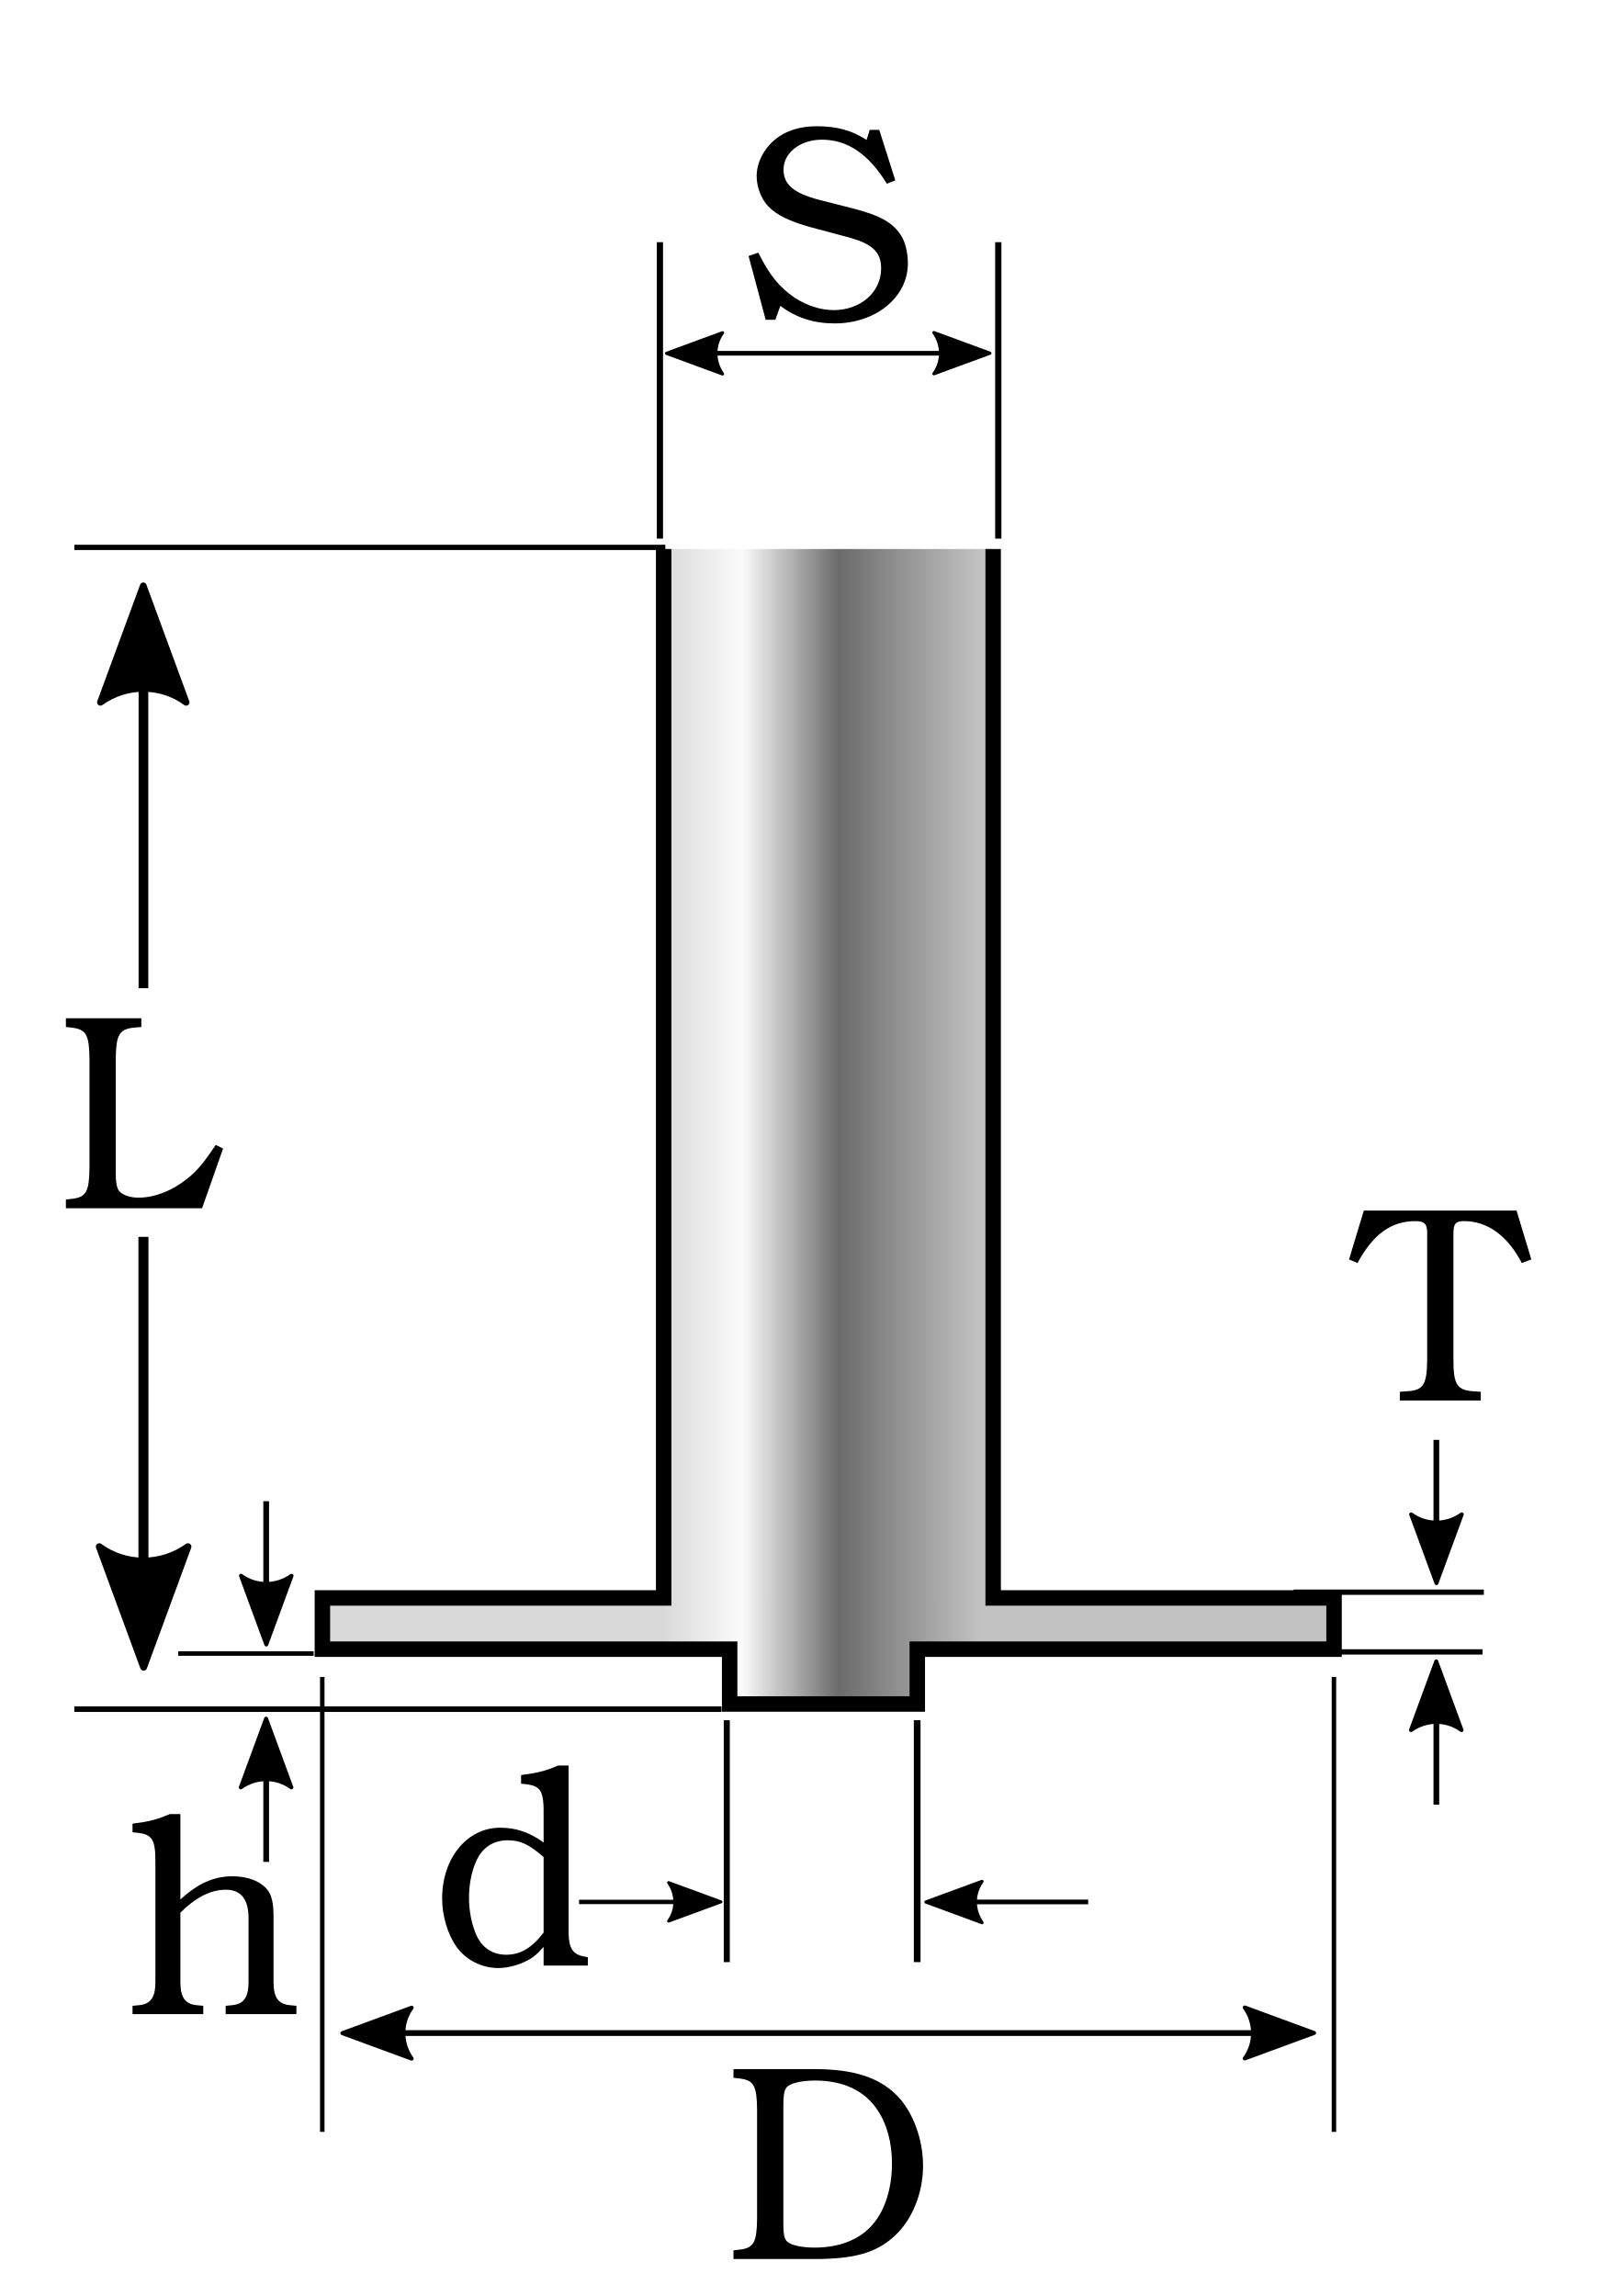
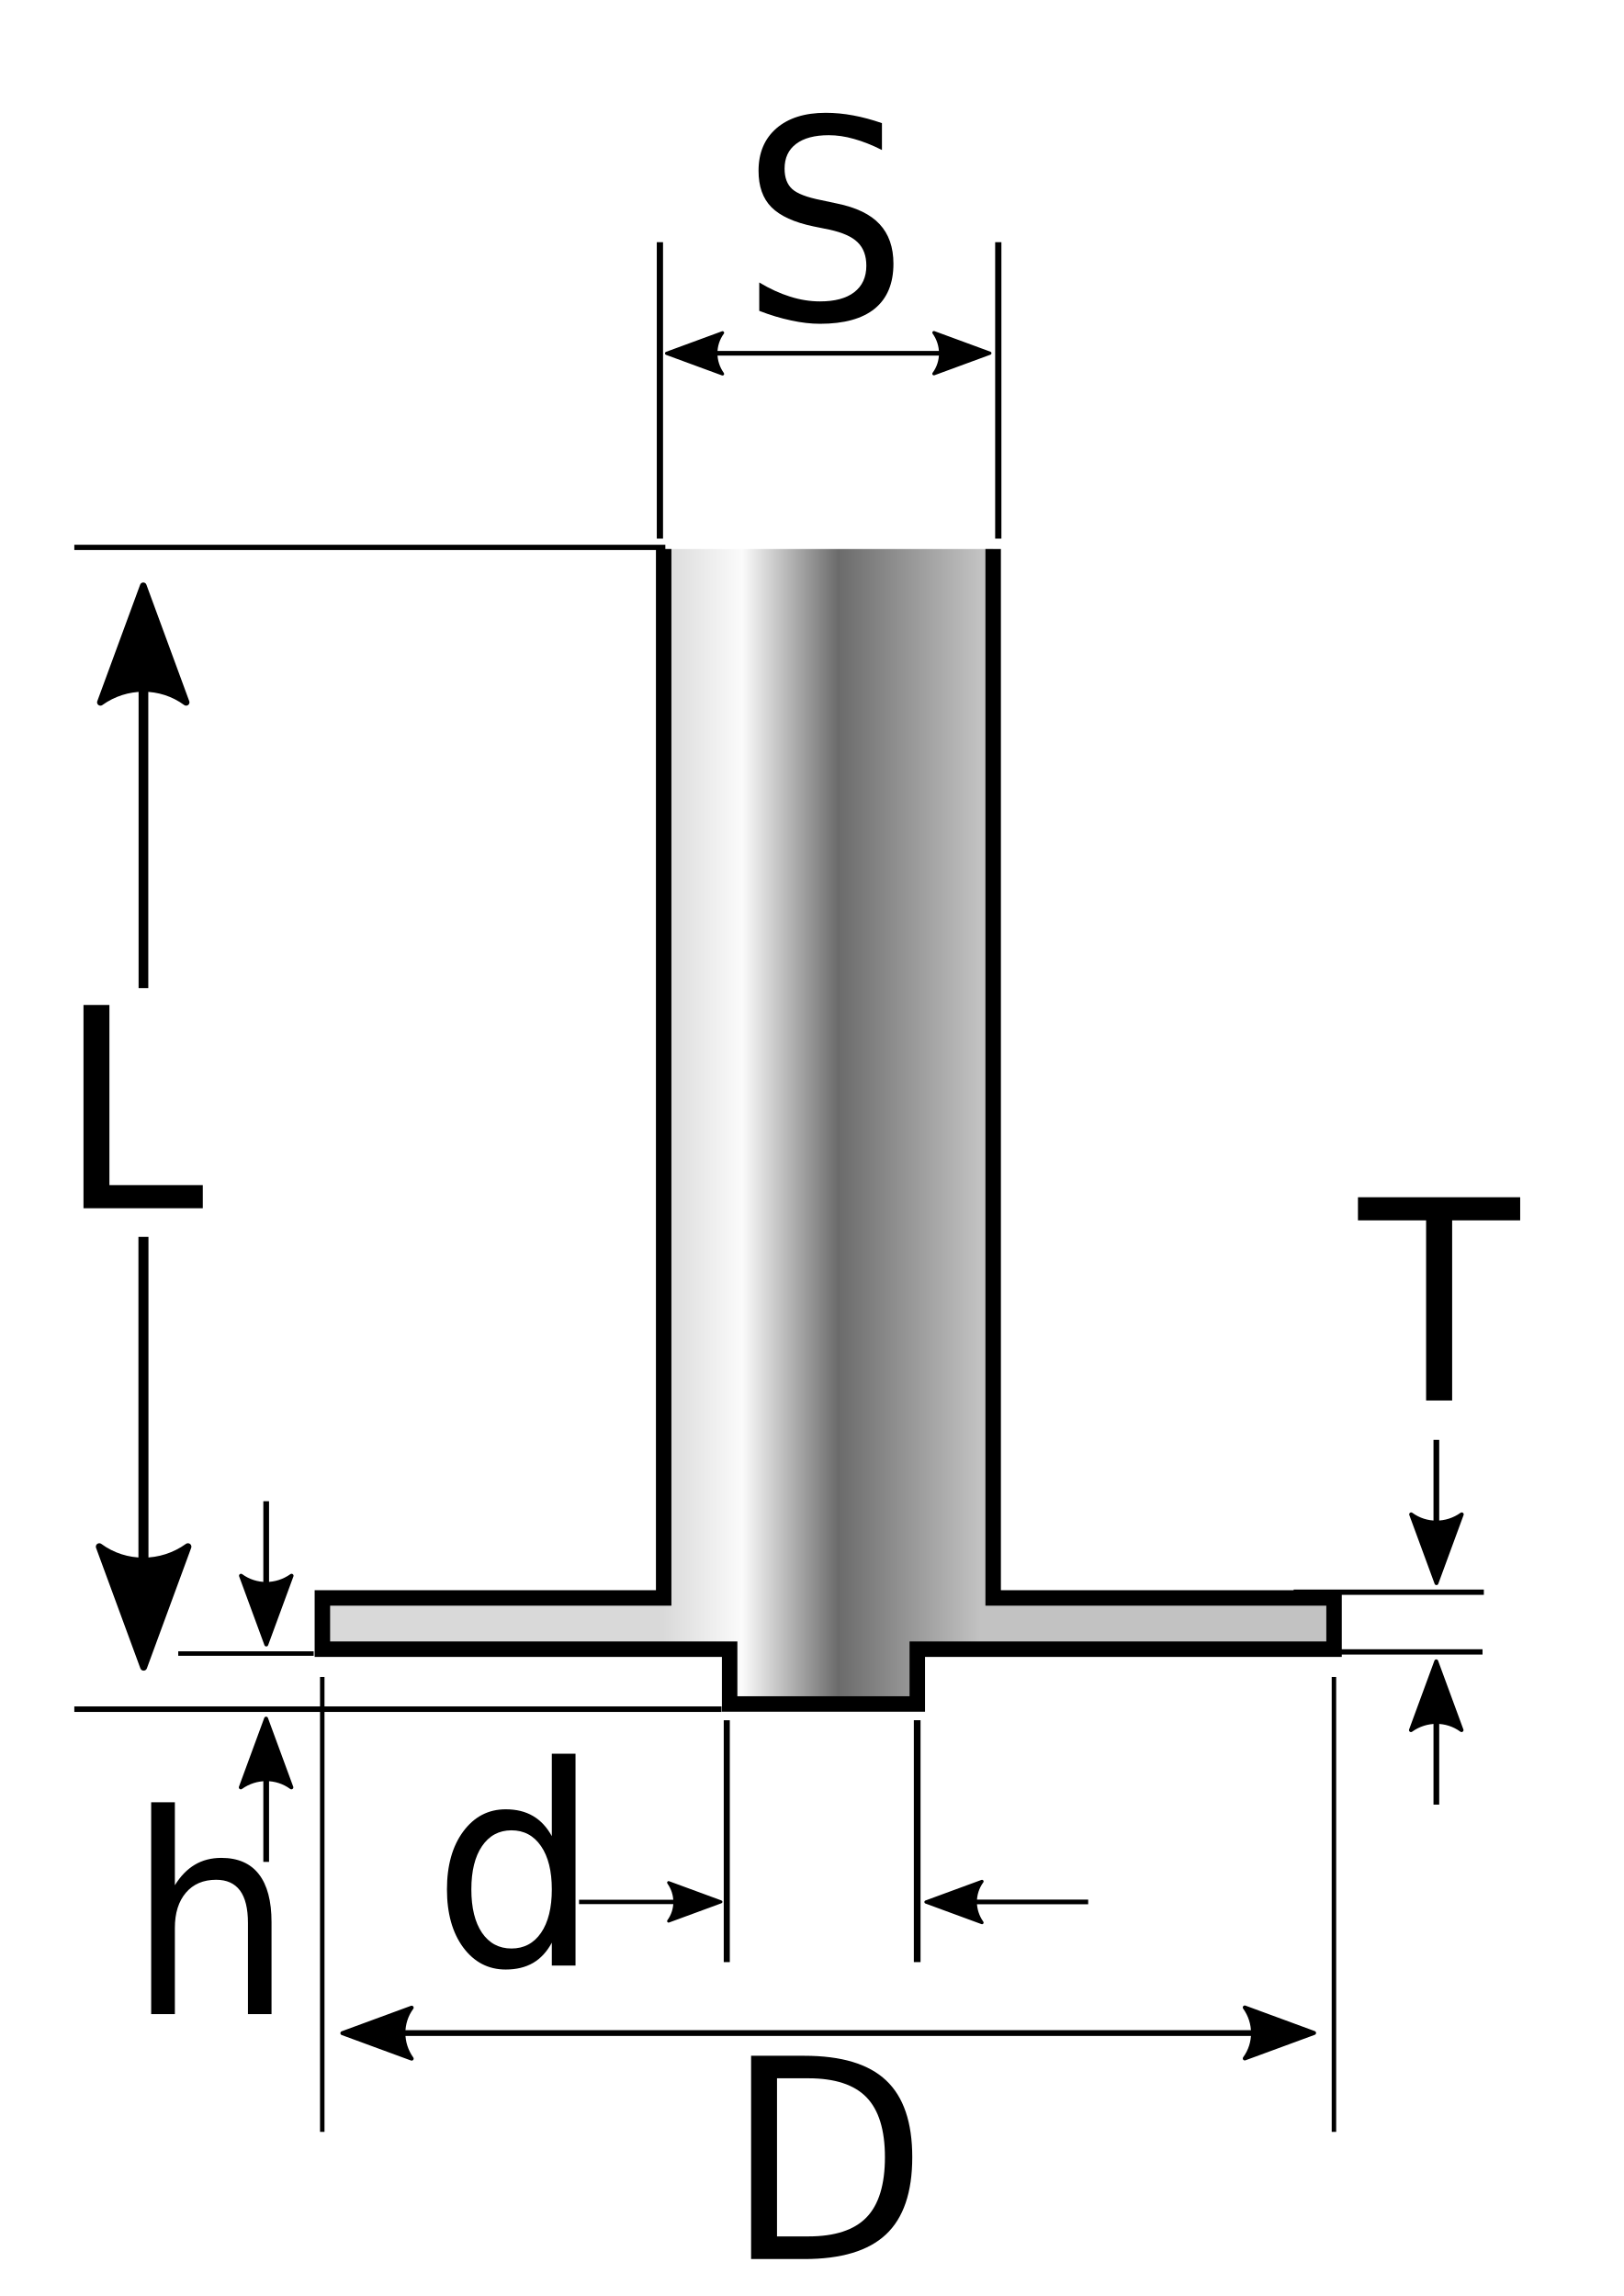
<svg xmlns="http://www.w3.org/2000/svg" xmlns:xlink="http://www.w3.org/1999/xlink" id="svg8" version="1.1" viewBox="0 0 210 297" height="297mm" width="210mm" xml:space="preserve">
  <defs id="defs2">
    <linearGradient id="linearGradient82685">
      <stop style="stop-color:#d9d9d9;stop-opacity:1;" offset="0" id="stop82681" />
      <stop style="stop-color:#fbfbfb;stop-opacity:1;" offset="0.25" id="stop87441" />
      <stop style="stop-color:#6b6b6b;stop-opacity:1;" offset="0.554" id="stop92591" />
      <stop style="stop-color:#c2c2c2;stop-opacity:1;" offset="1" id="stop82683" />
    </linearGradient>
    <marker orient="auto" refY="0" refX="0" id="marker7593" style="overflow:visible" viewBox="0 0 12.706 9.526" markerWidth="12.706" markerHeight="9.526" preserveAspectRatio="xMidYMid">
      <path id="path7591" style="fill:#000000;fill-opacity:1;fill-rule:evenodd;stroke:#000000;stroke-width:0.625;stroke-linejoin:round;stroke-opacity:1" d="M 8.719,4.034 -2.207,0.016 8.719,-4.002 c -1.745,2.372 -1.735,5.617 -6e-7,8.035 z" transform="matrix(1.1,0,0,1.1,1.1,0)" />
    </marker>
    <marker style="overflow:visible" id="marker4880" refX="0" refY="0" orient="auto" viewBox="0 0 12.706 9.526" markerWidth="12.706" markerHeight="9.526" preserveAspectRatio="xMidYMid">
      <path transform="matrix(-1.1,0,0,-1.1,-1.1,0)" d="M 8.719,4.034 -2.207,0.016 8.719,-4.002 c -1.745,2.372 -1.735,5.617 -6e-7,8.035 z" style="fill:#000000;fill-opacity:1;fill-rule:evenodd;stroke:#000000;stroke-width:0.625;stroke-linejoin:round;stroke-opacity:1" id="path4878" />
    </marker>
    <marker style="overflow:visible" id="marker4732" refX="0" refY="0" orient="auto">
      <path transform="matrix(1.1,0,0,1.1,1.1,0)" d="M 8.719,4.034 -2.207,0.016 8.719,-4.002 c -1.745,2.372 -1.735,5.617 -6e-7,8.035 z" style="fill:#000000;fill-opacity:1;fill-rule:evenodd;stroke:#000000;stroke-width:0.625;stroke-linejoin:round;stroke-opacity:1" id="path4730" />
    </marker>
    <marker orient="auto" refY="0" refX="0" id="marker4584" style="overflow:visible">
      <path id="path4582" style="fill:#000000;fill-opacity:1;fill-rule:evenodd;stroke:#000000;stroke-width:0.625;stroke-linejoin:round;stroke-opacity:1" d="M 8.719,4.034 -2.207,0.016 8.719,-4.002 c -1.745,2.372 -1.735,5.617 -6e-7,8.035 z" transform="matrix(-1.1,0,0,-1.1,-1.1,0)" />
    </marker>
    <marker style="overflow:visible" id="marker4328" refX="0" refY="0" orient="auto" viewBox="0 0 12.706 9.526" markerWidth="12.706" markerHeight="9.526" preserveAspectRatio="xMidYMid">
      <path transform="matrix(-1.1,0,0,-1.1,-1.1,0)" d="M 8.719,4.034 -2.207,0.016 8.719,-4.002 c -1.745,2.372 -1.735,5.617 -6e-7,8.035 z" style="fill:#000000;fill-opacity:1;fill-rule:evenodd;stroke:#000000;stroke-width:0.625;stroke-linejoin:round;stroke-opacity:1" id="path4326" />
    </marker>
    <marker orient="auto" refY="0" refX="0" id="marker4186" style="overflow:visible" viewBox="0 0 12.706 9.526" markerWidth="12.706" markerHeight="9.526" preserveAspectRatio="xMidYMid">
      <path id="path4184" style="fill:#000000;fill-opacity:1;fill-rule:evenodd;stroke:#000000;stroke-width:0.625;stroke-linejoin:round;stroke-opacity:1" d="M 8.719,4.034 -2.207,0.016 8.719,-4.002 c -1.745,2.372 -1.735,5.617 -6e-7,8.035 z" transform="matrix(1.1,0,0,1.1,1.1,0)" />
    </marker>
    <marker style="overflow:visible" id="marker3948" refX="0" refY="0" orient="auto">
      <path transform="matrix(1.1,0,0,1.1,1.1,0)" d="M 8.719,4.034 -2.207,0.016 8.719,-4.002 c -1.745,2.372 -1.735,5.617 -6e-7,8.035 z" style="fill:#000000;fill-opacity:1;fill-rule:evenodd;stroke:#000000;stroke-width:0.625;stroke-linejoin:round;stroke-opacity:1" id="path3946" />
    </marker>
    <marker style="overflow:visible" id="Arrow2Lend" refX="0" refY="0" orient="auto" viewBox="0 0 12.706 9.526" markerWidth="12.706" markerHeight="9.526" preserveAspectRatio="xMidYMid">
      <path transform="matrix(-1.1,0,0,-1.1,-1.1,0)" d="M 8.719,4.034 -2.207,0.016 8.719,-4.002 c -1.745,2.372 -1.735,5.617 -6e-7,8.035 z" style="fill:#000025;fill-opacity:1;fill-rule:evenodd;stroke:#000025;stroke-width:0.625;stroke-linejoin:round;stroke-opacity:1" id="path920" />
    </marker>
    <marker style="overflow:visible" id="Arrow2Lstart" refX="0" refY="0" orient="auto">
      <path transform="matrix(1.1,0,0,1.1,1.1,0)" d="M 8.719,4.034 -2.207,0.016 8.719,-4.002 c -1.745,2.372 -1.735,5.617 -6e-7,8.035 z" style="fill:#000025;fill-opacity:1;fill-rule:evenodd;stroke:#000025;stroke-width:0.625;stroke-linejoin:round;stroke-opacity:1" id="path917" />
    </marker>
    <marker style="overflow:visible" id="marker7497" refX="0" refY="0" orient="auto">
      <path transform="scale(-0.6)" d="M 8.719,4.034 -2.207,0.016 8.719,-4.002 c -1.745,2.372 -1.735,5.617 -6e-7,8.035 z" style="fill:#000025;fill-opacity:1;fill-rule:evenodd;stroke:#000025;stroke-width:0.625;stroke-linejoin:round;stroke-opacity:1" id="path7495" />
    </marker>
    <marker style="overflow:visible" id="marker7379" refX="0" refY="0" orient="auto">
      <path transform="matrix(0.4,0,0,0.4,4,0)" style="fill:#000025;fill-opacity:1;fill-rule:evenodd;stroke:#000025;stroke-width:1pt;stroke-opacity:1" d="M 0,0 5,-5 -12.5,0 5,5 Z" id="path7377" />
    </marker>
    <marker orient="auto" refY="0" refX="0" id="marker5480" style="overflow:visible">
      <path id="path5478" style="fill:#000000;fill-opacity:1;fill-rule:evenodd;stroke:#000000;stroke-width:0.625;stroke-linejoin:round;stroke-opacity:1" d="M 8.719,4.034 -2.207,0.016 8.719,-4.002 c -1.745,2.372 -1.735,5.617 -6e-7,8.035 z" transform="scale(-0.6)" />
    </marker>
    <marker orient="auto" refY="0" refX="0" id="marker5470" style="overflow:visible">
      <path id="path5468" style="fill:#000000;fill-opacity:1;fill-rule:evenodd;stroke:#000000;stroke-width:0.625;stroke-linejoin:round;stroke-opacity:1" d="M 8.719,4.034 -2.207,0.016 8.719,-4.002 c -1.745,2.372 -1.735,5.617 -6e-7,8.035 z" transform="scale(-0.6)" />
    </marker>
    <marker orient="auto" refY="0" refX="0" id="marker5220" style="overflow:visible">
      <path id="path5218" d="M 0,0 5,-5 -12.5,0 5,5 Z" style="fill:#000000;fill-opacity:1;fill-rule:evenodd;stroke:#000000;stroke-width:1pt;stroke-opacity:1" transform="matrix(0.4,0,0,0.4,4,0)" />
    </marker>
    <marker orient="auto" refY="0" refX="0" id="marker5210" style="overflow:visible">
      <path id="path5208" d="M 0,0 5,-5 -12.5,0 5,5 Z" style="fill:#000000;fill-opacity:1;fill-rule:evenodd;stroke:#000000;stroke-width:1pt;stroke-opacity:1" transform="matrix(0.4,0,0,0.4,4,0)" />
    </marker>
    <marker orient="auto" refY="0" refX="0" id="marker5072" style="overflow:visible">
      <path id="path5070" d="M 0,0 5,-5 -12.5,0 5,5 Z" style="fill:#000000;fill-opacity:1;fill-rule:evenodd;stroke:#000000;stroke-width:1pt;stroke-opacity:1" transform="matrix(-0.8,0,0,-0.8,-10,0)" />
    </marker>
    <marker orient="auto" refY="0" refX="0" id="marker5014" style="overflow:visible">
      <path id="path5012" d="M 0,0 5,-5 -12.5,0 5,5 Z" style="fill:#000000;fill-opacity:1;fill-rule:evenodd;stroke:#000000;stroke-width:1pt;stroke-opacity:1" transform="matrix(-0.8,0,0,-0.8,-10,0)" />
    </marker>
    <marker orient="auto" refY="0" refX="0" id="marker4968" style="overflow:visible">
      <path id="path4966" d="M 0,0 5,-5 -12.5,0 5,5 Z" style="fill:#000000;fill-opacity:1;fill-rule:evenodd;stroke:#000000;stroke-width:1pt;stroke-opacity:1" transform="matrix(-0.8,0,0,-0.8,-10,0)" />
    </marker>
    <marker orient="auto" refY="0" refX="0" id="marker4884" style="overflow:visible">
      <path id="path4882" d="M 0,0 5,-5 -12.5,0 5,5 Z" style="fill:#000000;fill-opacity:1;fill-rule:evenodd;stroke:#000000;stroke-width:1pt;stroke-opacity:1" transform="matrix(0.8,0,0,0.8,10,0)" />
    </marker>
    <marker orient="auto" refY="0" refX="0" id="marker4856" style="overflow:visible">
      <path id="path4854" d="M 0,0 5,-5 -12.5,0 5,5 Z" style="fill:#000000;fill-opacity:1;fill-rule:evenodd;stroke:#000000;stroke-width:1pt;stroke-opacity:1" transform="matrix(0.8,0,0,0.8,10,0)" />
    </marker>
    <marker orient="auto" refY="0" refX="0" id="marker4834" style="overflow:visible">
      <path id="path4832" d="M 0,0 5,-5 -12.5,0 5,5 Z" style="fill:#000000;fill-opacity:1;fill-rule:evenodd;stroke:#000000;stroke-width:1pt;stroke-opacity:1" transform="matrix(0.8,0,0,0.8,10,0)" />
    </marker>
    <marker orient="auto" refY="0" refX="0" id="marker5220-5" style="overflow:visible">
      <path id="path5218-3" d="M 0,0 5,-5 -12.5,0 5,5 Z" style="fill:#000000;fill-opacity:1;fill-rule:evenodd;stroke:#000000;stroke-width:1pt;stroke-opacity:1" transform="matrix(0.4,0,0,0.4,4,0)" />
    </marker>
    <marker orient="auto" refY="0" refX="0" id="marker5480-5" style="overflow:visible">
      <path id="path5478-7" style="fill:#000000;fill-opacity:1;fill-rule:evenodd;stroke:#000000;stroke-width:0.625;stroke-linejoin:round;stroke-opacity:1" d="M 8.719,4.034 -2.207,0.016 8.719,-4.002 c -1.745,2.372 -1.735,5.617 -6e-7,8.035 z" transform="scale(-0.6)" />
    </marker>
    <marker orient="auto" refY="0" refX="0" id="marker4186-7" style="overflow:visible">
      <path id="path4184-5" style="fill:#000000;fill-opacity:1;fill-rule:evenodd;stroke:#000000;stroke-width:0.625;stroke-linejoin:round;stroke-opacity:1" d="M 8.719,4.034 -2.207,0.016 8.719,-4.002 c -1.745,2.372 -1.735,5.617 -6e-7,8.035 z" transform="matrix(1.1,0,0,1.1,1.1,0)" />
    </marker>
    <marker orient="auto" refY="0" refX="0" id="marker4584-3" style="overflow:visible">
      <path id="path4582-5" style="fill:#000000;fill-opacity:1;fill-rule:evenodd;stroke:#000000;stroke-width:0.625;stroke-linejoin:round;stroke-opacity:1" d="M 8.719,4.034 -2.207,0.016 8.719,-4.002 c -1.745,2.372 -1.735,5.617 -6e-7,8.035 z" transform="matrix(-1.1,0,0,-1.1,-1.1,0)" />
    </marker>
    <marker style="overflow:visible" id="marker4732-6" refX="0" refY="0" orient="auto">
      <path transform="matrix(1.1,0,0,1.1,1.1,0)" d="M 8.719,4.034 -2.207,0.016 8.719,-4.002 c -1.745,2.372 -1.735,5.617 -6e-7,8.035 z" style="fill:#000000;fill-opacity:1;fill-rule:evenodd;stroke:#000000;stroke-width:0.625;stroke-linejoin:round;stroke-opacity:1" id="path4730-2" />
    </marker>
    <marker style="overflow:visible" id="marker3948-9" refX="0" refY="0" orient="auto">
      <path transform="matrix(1.1,0,0,1.1,1.1,0)" d="M 8.719,4.034 -2.207,0.016 8.719,-4.002 c -1.745,2.372 -1.735,5.617 -6e-7,8.035 z" style="fill:#000000;fill-opacity:1;fill-rule:evenodd;stroke:#000000;stroke-width:0.625;stroke-linejoin:round;stroke-opacity:1" id="path3946-1" />
    </marker>
    <marker style="overflow:visible" id="marker4328-2" refX="0" refY="0" orient="auto">
      <path transform="matrix(-1.1,0,0,-1.1,-1.1,0)" d="M 8.719,4.034 -2.207,0.016 8.719,-4.002 c -1.745,2.372 -1.735,5.617 -6e-7,8.035 z" style="fill:#000000;fill-opacity:1;fill-rule:evenodd;stroke:#000000;stroke-width:0.625;stroke-linejoin:round;stroke-opacity:1" id="path4326-7" />
    </marker>
    <marker style="overflow:visible" id="Arrow2Lstart-0" refX="0" refY="0" orient="auto">
      <path transform="matrix(1.1,0,0,1.1,1.1,0)" d="M 8.719,4.034 -2.207,0.016 8.719,-4.002 c -1.745,2.372 -1.735,5.617 -6e-7,8.035 z" style="fill:#000025;fill-opacity:1;fill-rule:evenodd;stroke:#000025;stroke-width:0.625;stroke-linejoin:round;stroke-opacity:1" id="path917-9" />
    </marker>
    <marker style="overflow:visible" id="Arrow2Lend-3" refX="0" refY="0" orient="auto">
      <path transform="matrix(-1.1,0,0,-1.1,-1.1,0)" d="M 8.719,4.034 -2.207,0.016 8.719,-4.002 c -1.745,2.372 -1.735,5.617 -6e-7,8.035 z" style="fill:#000025;fill-opacity:1;fill-rule:evenodd;stroke:#000025;stroke-width:0.625;stroke-linejoin:round;stroke-opacity:1" id="path920-6" />
    </marker>
    <marker style="overflow:visible" id="marker4880-0" refX="0" refY="0" orient="auto">
      <path transform="matrix(-1.1,0,0,-1.1,-1.1,0)" d="M 8.719,4.034 -2.207,0.016 8.719,-4.002 c -1.745,2.372 -1.735,5.617 -6e-7,8.035 z" style="fill:#000000;fill-opacity:1;fill-rule:evenodd;stroke:#000000;stroke-width:0.625;stroke-linejoin:round;stroke-opacity:1" id="path4878-6" />
    </marker>
    <marker orient="auto" refY="0" refX="0" id="marker7593-2" style="overflow:visible">
      <path id="path7591-6" style="fill:#000000;fill-opacity:1;fill-rule:evenodd;stroke:#000000;stroke-width:0.625;stroke-linejoin:round;stroke-opacity:1" d="M 8.719,4.034 -2.207,0.016 8.719,-4.002 c -1.745,2.372 -1.735,5.617 -6e-7,8.035 z" transform="matrix(1.1,0,0,1.1,1.1,0)" />
    </marker>
    <marker orient="auto" refY="0" refX="0" id="marker5072-1" style="overflow:visible">
      <path id="path5070-8" d="M 0,0 5,-5 -12.5,0 5,5 Z" style="fill:#000000;fill-opacity:1;fill-rule:evenodd;stroke:#000000;stroke-width:1pt;stroke-opacity:1" transform="matrix(-0.8,0,0,-0.8,-10,0)" />
    </marker>
    <linearGradient xlink:href="#linearGradient82685" id="linearGradient82687" x1="62.931" y1="139.99" x2="103.979" y2="139.99" gradientUnits="userSpaceOnUse" gradientTransform="translate(22.76869,7.9375)" />
  </defs>
  <path id="path4520" d="M 85.836,71.018 V 206.702 H 41.695 v 6.629 h 52.673 v 7.089 h 24.269 v -7.089 h 53.901 v -6.629 H 128.45 V 71.018" style="opacity:1;fill:url(#linearGradient82687);fill-opacity:1;stroke:#000000;stroke-width:2;stroke-linecap:butt;stroke-linejoin:miter;stroke-dasharray:none;stroke-opacity:1" />
-   <path id="path4528" d="M 85.349,69.673 V 31.328" style="fill:none;stroke:#000000;stroke-width:0.807;stroke-linecap:butt;stroke-linejoin:miter;stroke-miterlimit:4;stroke-dasharray:none;stroke-opacity:1" />
-   <path id="path4530" d="M 129.112,69.673 V 31.328" style="fill:none;stroke:#000000;stroke-width:0.807;stroke-linecap:butt;stroke-linejoin:miter;stroke-miterlimit:4;stroke-dasharray:none;stroke-opacity:1" />
-   <g transform="matrix(12.05013,0,0,12.78171,22.22201,14.84234)" id="g7053">
-     <path style="fill:none;stroke:#000000;stroke-width:0.072;stroke-linecap:butt;stroke-linejoin:miter;stroke-miterlimit:4;stroke-dasharray:none;stroke-opacity:1" d="m 8,16.248 v 2.448" id="path4536" />
+   <g id="dim-shank_diameter">
+     <path id="path4528" d="M 85.349,69.673 V 31.328" style="fill:none;stroke:#000000;stroke-width:0.807;stroke-linecap:butt;stroke-linejoin:miter;stroke-miterlimit:4;stroke-dasharray:none;stroke-opacity:1" />
+     <path id="path4530" d="M 129.112,69.673 V 31.328" style="fill:none;stroke:#000000;stroke-width:0.807;stroke-linecap:butt;stroke-linejoin:miter;stroke-miterlimit:4;stroke-dasharray:none;stroke-opacity:1" />
+     <path id="path4542" d="M 87.012,45.697 H 127.222" style="fill:none;stroke:#000000;stroke-width:0.602;stroke-linecap:butt;stroke-linejoin:miter;stroke-miterlimit:4;stroke-dasharray:none;stroke-opacity:1;marker-start:url(#marker7593);marker-end:url(#marker4880)" />
+     <text transform="scale(0.9709603,1.029908)" id="shank_diameter" y="40.169" x="98.727" style="font-style:normal;font-variant:normal;font-weight:normal;font-stretch:normal;font-size:35.025px;line-height:1.25;font-family:'DejaVu Sans';-inkscape-font-specification:'DejaVu Sans, Normal';font-variant-ligatures:normal;font-variant-caps:normal;font-variant-numeric:normal;font-feature-settings:normal;text-align:start;letter-spacing:0px;word-spacing:0px;writing-mode:lr-tb;text-anchor:start;fill:#000000;fill-opacity:1;stroke:none;stroke-width:3.284" xml:space="preserve">
+       <tspan style="font-style:normal;font-variant:normal;font-weight:normal;font-stretch:normal;font-size:35.025px;font-family:'DejaVu Sans';-inkscape-font-specification:'DejaVu Sans, Normal';font-variant-ligatures:normal;font-variant-caps:normal;font-variant-numeric:normal;font-feature-settings:normal;text-align:start;writing-mode:lr-tb;text-anchor:start;stroke-width:3.284" y="40.169" x="98.727" id="tspan5678">S</tspan>
+     </text>
  </g>
-   <path id="path4538" d="M 172.524,275.768 V 216.926" style="fill:none;stroke:#000000;stroke-width:0.577;stroke-linecap:butt;stroke-linejoin:miter;stroke-miterlimit:4;stroke-dasharray:none;stroke-opacity:1" />
-   <path id="path4542" d="M 87.012,45.697 H 127.222" style="fill:none;stroke:#000000;stroke-width:0.602;stroke-linecap:butt;stroke-linejoin:miter;stroke-miterlimit:4;stroke-dasharray:none;stroke-opacity:1;marker-start:url(#marker7593);marker-end:url(#marker4880)" />
-   <path id="path4546" d="m 120.561,246.025 v 0 h 20.178" style="fill:none;stroke:#000000;stroke-width:0.603;stroke-linecap:butt;stroke-linejoin:miter;stroke-miterlimit:4;stroke-dasharray:none;stroke-opacity:1;marker-start:url(#marker7593)" />
-   <path id="path4548" d="M 45.268,262.987 H 168.965" style="fill:none;stroke:#000000;stroke-width:0.746;stroke-linecap:butt;stroke-linejoin:miter;stroke-miterlimit:4;stroke-dasharray:none;stroke-opacity:1;marker-start:url(#marker7593);marker-end:url(#marker4880)" />
-   <text transform="scale(0.9709603,1.029908)" id="shank_diameter" y="40.169" x="98.727" style="font-style:normal;font-variant:normal;font-weight:normal;font-stretch:normal;font-size:35.025px;line-height:1.25;font-family:'URW Bookman L';-inkscape-font-specification:'URW Bookman L, Normal';font-variant-ligatures:normal;font-variant-caps:normal;font-variant-numeric:normal;font-feature-settings:normal;text-align:start;letter-spacing:0px;word-spacing:0px;writing-mode:lr-tb;text-anchor:start;fill:#000000;fill-opacity:1;stroke:none;stroke-width:3.284" xml:space="preserve">
-     <tspan style="font-style:normal;font-variant:normal;font-weight:normal;font-stretch:normal;font-size:35.025px;font-family:'URW Bookman L';-inkscape-font-specification:'URW Bookman L, Normal';font-variant-ligatures:normal;font-variant-caps:normal;font-variant-numeric:normal;font-feature-settings:normal;text-align:start;writing-mode:lr-tb;text-anchor:start;stroke-width:3.284" y="40.169" x="98.727" id="tspan5678">S</tspan>
-   </text>
-   <text transform="scale(0.9709603,1.029908)" id="diameter" y="283.734" x="96.608" style="font-style:normal;font-variant:normal;font-weight:normal;font-stretch:normal;font-size:35.025px;line-height:1.25;font-family:'URW Bookman L';-inkscape-font-specification:'URW Bookman L, Normal';font-variant-ligatures:normal;font-variant-caps:normal;font-variant-numeric:normal;font-feature-settings:normal;text-align:start;letter-spacing:0px;word-spacing:0px;writing-mode:lr-tb;text-anchor:start;fill:#000000;fill-opacity:1;stroke:none;stroke-width:3.284" xml:space="preserve">
-     <tspan style="font-style:normal;font-variant:normal;font-weight:normal;font-stretch:normal;font-size:35.025px;font-family:'URW Bookman L';-inkscape-font-specification:'URW Bookman L, Normal';font-variant-ligatures:normal;font-variant-caps:normal;font-variant-numeric:normal;font-feature-settings:normal;text-align:start;writing-mode:lr-tb;text-anchor:start;stroke-width:3.284" y="283.734" x="96.608" id="tspan5690">D</tspan>
-   </text>
-   <text transform="scale(0.9709603,1.029908)" id="cap_diameter" y="246.873" x="57.598" style="font-style:normal;font-variant:normal;font-weight:normal;font-stretch:normal;font-size:35.025px;line-height:1.25;font-family:'URW Bookman L';-inkscape-font-specification:'URW Bookman L, Normal';font-variant-ligatures:normal;font-variant-caps:normal;font-variant-numeric:normal;font-feature-settings:normal;text-align:start;letter-spacing:0px;word-spacing:0px;writing-mode:lr-tb;text-anchor:start;fill:#000000;fill-opacity:1;stroke:none;stroke-width:3.284" xml:space="preserve">
-     <tspan style="stroke-width:3.284" y="246.873" x="57.598" id="tspan10475">d</tspan>
-   </text>
-   <path id="path4546-7" d="m 74.892,246.025 v 0 h 17.6" style="fill:none;stroke:#000000;stroke-width:0.563;stroke-linecap:butt;stroke-linejoin:miter;stroke-miterlimit:4;stroke-dasharray:none;stroke-opacity:1;marker-end:url(#marker4880)" />
-   <g id="g7053-6" transform="matrix(12.05013,0,0,15.64307,-2.40402,-27.7645)">
-     <path style="fill:none;stroke:#000000;stroke-width:0.065;stroke-linecap:butt;stroke-linejoin:miter;stroke-miterlimit:4;stroke-dasharray:none;stroke-opacity:1" d="m 8,16 v 2" id="path4536-1" />
+   <g id="dim-diameter">
+     <path id="path4538" d="M 172.524,275.768 V 216.926" style="fill:none;stroke:#000000;stroke-width:0.577;stroke-linecap:butt;stroke-linejoin:miter;stroke-miterlimit:4;stroke-dasharray:none;stroke-opacity:1" />
+     <path id="path4548" d="M 45.268,262.987 H 168.965" style="fill:none;stroke:#000000;stroke-width:0.746;stroke-linecap:butt;stroke-linejoin:miter;stroke-miterlimit:4;stroke-dasharray:none;stroke-opacity:1;marker-start:url(#marker7593);marker-end:url(#marker4880)" />
+     <text transform="scale(0.9709603,1.029908)" id="diameter" y="283.734" x="96.608" style="font-style:normal;font-variant:normal;font-weight:normal;font-stretch:normal;font-size:35.025px;line-height:1.25;font-family:'DejaVu Sans';-inkscape-font-specification:'DejaVu Sans, Normal';font-variant-ligatures:normal;font-variant-caps:normal;font-variant-numeric:normal;font-feature-settings:normal;text-align:start;letter-spacing:0px;word-spacing:0px;writing-mode:lr-tb;text-anchor:start;fill:#000000;fill-opacity:1;stroke:none;stroke-width:3.284" xml:space="preserve">
+       <tspan style="font-style:normal;font-variant:normal;font-weight:normal;font-stretch:normal;font-size:35.025px;font-family:'DejaVu Sans';-inkscape-font-specification:'DejaVu Sans, Normal';font-variant-ligatures:normal;font-variant-caps:normal;font-variant-numeric:normal;font-feature-settings:normal;text-align:start;writing-mode:lr-tb;text-anchor:start;stroke-width:3.284" y="283.734" x="96.608" id="tspan5690">D</tspan>
+     </text>
+     <path id="path4538-8" d="M 41.68,275.768 V 216.926" style="fill:none;stroke:#000000;stroke-width:0.577;stroke-linecap:butt;stroke-linejoin:miter;stroke-miterlimit:4;stroke-dasharray:none;stroke-opacity:1" />
  </g>
-   <path id="path4538-8" d="M 41.68,275.768 V 216.926" style="fill:none;stroke:#000000;stroke-width:0.577;stroke-linecap:butt;stroke-linejoin:miter;stroke-miterlimit:4;stroke-dasharray:none;stroke-opacity:1" />
-   <path id="path4548-6" d="m 167.31,205.959 h 24.602" style="fill:none;stroke:#000000;stroke-width:0.686;stroke-linecap:butt;stroke-linejoin:miter;stroke-miterlimit:4;stroke-dasharray:none;stroke-opacity:1" />
-   <path id="path4538-7" d="M 185.769,233.437 V 215.887" style="fill:none;stroke:#000000;stroke-width:0.74;stroke-linecap:butt;stroke-linejoin:miter;stroke-miterlimit:4;stroke-dasharray:none;stroke-opacity:1;marker-end:url(#marker4880)" />
-   <text transform="scale(0.9709603,1.029908)" id="blade_thickness" y="175.901" x="180.992" style="font-style:normal;font-variant:normal;font-weight:normal;font-stretch:normal;font-size:35.025px;line-height:1.25;font-family:'URW Bookman L';-inkscape-font-specification:'URW Bookman L, Normal';font-variant-ligatures:normal;font-variant-caps:normal;font-variant-numeric:normal;font-feature-settings:normal;text-align:start;letter-spacing:0px;word-spacing:0px;writing-mode:lr-tb;text-anchor:start;fill:#000000;fill-opacity:1;stroke:none;stroke-width:3.284" xml:space="preserve">
-     <tspan y="175.901" x="180.992" id="tspan7855">T</tspan>
-   </text>
-   <path id="path128465" d="m 167.139,213.683 h 24.602" style="fill:none;stroke:#000000;stroke-width:0.686;stroke-linecap:butt;stroke-linejoin:miter;stroke-miterlimit:4;stroke-dasharray:none;stroke-opacity:1" />
-   <path id="path130891" d="M 185.769,203.804 V 186.254" style="fill:none;stroke:#000000;stroke-width:0.74;stroke-linecap:butt;stroke-linejoin:miter;stroke-miterlimit:4;stroke-dasharray:none;stroke-opacity:1;marker-start:url(#marker7593)" />
-   <path id="path6381" d="m 23.053,213.896 h 17.517" style="fill:none;stroke:#000000;stroke-width:0.579;stroke-linecap:butt;stroke-linejoin:miter;stroke-miterlimit:4;stroke-dasharray:none;stroke-opacity:1" />
-   <path id="path6383" d="M 34.427,240.845 V 223.295" style="fill:none;stroke:#000000;stroke-width:0.74;stroke-linecap:butt;stroke-linejoin:miter;stroke-miterlimit:4;stroke-dasharray:none;stroke-opacity:1;marker-end:url(#marker4880)" />
-   <text transform="scale(0.9709603,1.029908)" id="cap_height" y="252.971" x="16.949" style="font-style:normal;font-variant:normal;font-weight:normal;font-stretch:normal;font-size:35.025px;line-height:1.25;font-family:'URW Bookman L';-inkscape-font-specification:'URW Bookman L, Normal';font-variant-ligatures:normal;font-variant-caps:normal;font-variant-numeric:normal;font-feature-settings:normal;text-align:start;letter-spacing:0px;word-spacing:0px;writing-mode:lr-tb;text-anchor:start;fill:#000000;fill-opacity:1;stroke:none;stroke-width:3.284" xml:space="preserve">
-     <tspan y="252.971" x="16.949" id="tspan6385">h</tspan>
-   </text>
-   <path id="path6389" d="M 9.612,221.091 H 93.315" style="fill:none;stroke:#000000;stroke-width:0.713;stroke-linecap:butt;stroke-linejoin:miter;stroke-miterlimit:4;stroke-dasharray:none;stroke-opacity:1" />
-   <path id="path6391" d="M 34.427,211.741 V 194.191" style="fill:none;stroke:#000000;stroke-width:0.74;stroke-linecap:butt;stroke-linejoin:miter;stroke-miterlimit:4;stroke-dasharray:none;stroke-opacity:1;marker-start:url(#marker7593)" />
-   <path id="path7410" d="M 9.612,70.808 H 86.052" style="fill:none;stroke:#000000;stroke-width:0.681;stroke-linecap:butt;stroke-linejoin:miter;stroke-miterlimit:4;stroke-dasharray:none;stroke-opacity:1" />
-   <path id="path7808" d="M 18.552,127.823 V 77.443" style="fill:none;stroke:#000000;stroke-width:1.254;stroke-linecap:butt;stroke-linejoin:miter;stroke-miterlimit:4;stroke-dasharray:none;stroke-opacity:1;marker-end:url(#marker4880)" />
-   <path id="path8206" d="M 18.552,213.939 V 159.996" style="fill:none;stroke:#000000;stroke-width:1.297;stroke-linecap:butt;stroke-linejoin:miter;stroke-miterlimit:4;stroke-dasharray:none;stroke-opacity:1;marker-start:url(#marker7593)" />
-   <text transform="scale(0.9709603,1.029908)" id="length" y="151.752" x="7.684" style="font-style:normal;font-variant:normal;font-weight:normal;font-stretch:normal;font-size:35.025px;line-height:1.25;font-family:'URW Bookman L';-inkscape-font-specification:'URW Bookman L, Normal';font-variant-ligatures:normal;font-variant-caps:normal;font-variant-numeric:normal;font-feature-settings:normal;text-align:start;letter-spacing:0px;word-spacing:0px;writing-mode:lr-tb;text-anchor:start;fill:#000000;fill-opacity:1;stroke:none;stroke-width:3.284" xml:space="preserve">
-     <tspan y="151.752" x="7.684" id="tspan8604">L</tspan>
-   </text>
+   <g id="dim-blade_thickness">
+     <path id="path4548-6" d="m 167.31,205.959 h 24.602" style="fill:none;stroke:#000000;stroke-width:0.686;stroke-linecap:butt;stroke-linejoin:miter;stroke-miterlimit:4;stroke-dasharray:none;stroke-opacity:1" />
+     <path id="path4538-7" d="M 185.769,233.437 V 215.887" style="fill:none;stroke:#000000;stroke-width:0.74;stroke-linecap:butt;stroke-linejoin:miter;stroke-miterlimit:4;stroke-dasharray:none;stroke-opacity:1;marker-end:url(#marker4880)" />
+     <text transform="scale(0.9709603,1.029908)" id="blade_thickness" y="175.901" x="180.992" style="font-style:normal;font-variant:normal;font-weight:normal;font-stretch:normal;font-size:35.025px;line-height:1.25;font-family:'DejaVu Sans';-inkscape-font-specification:'DejaVu Sans, Normal';font-variant-ligatures:normal;font-variant-caps:normal;font-variant-numeric:normal;font-feature-settings:normal;text-align:start;letter-spacing:0px;word-spacing:0px;writing-mode:lr-tb;text-anchor:start;fill:#000000;fill-opacity:1;stroke:none;stroke-width:3.284" xml:space="preserve">
+       <tspan y="175.901" x="180.992" id="tspan7855">T</tspan>
+     </text>
+     <path id="path128465" d="m 167.139,213.683 h 24.602" style="fill:none;stroke:#000000;stroke-width:0.686;stroke-linecap:butt;stroke-linejoin:miter;stroke-miterlimit:4;stroke-dasharray:none;stroke-opacity:1" />
+     <path id="path130891" d="M 185.769,203.804 V 186.254" style="fill:none;stroke:#000000;stroke-width:0.74;stroke-linecap:butt;stroke-linejoin:miter;stroke-miterlimit:4;stroke-dasharray:none;stroke-opacity:1;marker-start:url(#marker7593)" />
+   </g>
+   <g id="dim-cap_diameter">
+     <text transform="scale(0.9709603,1.029908)" id="cap_diameter" y="246.873" x="57.598" style="font-style:normal;font-variant:normal;font-weight:normal;font-stretch:normal;font-size:35.025px;line-height:1.25;font-family:'DejaVu Sans';-inkscape-font-specification:'DejaVu Sans, Normal';font-variant-ligatures:normal;font-variant-caps:normal;font-variant-numeric:normal;font-feature-settings:normal;text-align:start;letter-spacing:0px;word-spacing:0px;writing-mode:lr-tb;text-anchor:start;fill:#000000;fill-opacity:1;stroke:none;stroke-width:3.284" xml:space="preserve">
+       <tspan style="stroke-width:3.284" y="246.873" x="57.598" id="tspan10475">d</tspan>
+     </text>
+     <path id="path4546-7" d="m 74.892,246.025 v 0 h 17.6" style="fill:none;stroke:#000000;stroke-width:0.563;stroke-linecap:butt;stroke-linejoin:miter;stroke-miterlimit:4;stroke-dasharray:none;stroke-opacity:1;marker-end:url(#marker4880)" />
+     <g id="g7053-6" transform="matrix(12.05013,0,0,15.64307,-2.40402,-27.7645)">
+       <path style="fill:none;stroke:#000000;stroke-width:0.065;stroke-linecap:butt;stroke-linejoin:miter;stroke-miterlimit:4;stroke-dasharray:none;stroke-opacity:1" d="m 8,16 v 2" id="path4536-1" />
+     </g>
+     <path id="path4546" d="m 120.561,246.025 v 0 h 20.178" style="fill:none;stroke:#000000;stroke-width:0.603;stroke-linecap:butt;stroke-linejoin:miter;stroke-miterlimit:4;stroke-dasharray:none;stroke-opacity:1;marker-start:url(#marker7593)" />
+     <g transform="matrix(12.05013,0,0,12.78171,22.22201,14.84234)" id="g7053">
+       <path style="fill:none;stroke:#000000;stroke-width:0.072;stroke-linecap:butt;stroke-linejoin:miter;stroke-miterlimit:4;stroke-dasharray:none;stroke-opacity:1" d="m 8,16.248 v 2.448" id="path4536" />
+     </g>
+   </g>
+   <g id="dim-cap_height">
+     <path id="path6383" d="M 34.427,240.845 V 223.295" style="fill:none;stroke:#000000;stroke-width:0.74;stroke-linecap:butt;stroke-linejoin:miter;stroke-miterlimit:4;stroke-dasharray:none;stroke-opacity:1;marker-end:url(#marker4880)" />
+     <text transform="scale(0.9709603,1.029908)" id="cap_height" y="252.971" x="16.949" style="font-style:normal;font-variant:normal;font-weight:normal;font-stretch:normal;font-size:35.025px;line-height:1.25;font-family:'DejaVu Sans';-inkscape-font-specification:'DejaVu Sans, Normal';font-variant-ligatures:normal;font-variant-caps:normal;font-variant-numeric:normal;font-feature-settings:normal;text-align:start;letter-spacing:0px;word-spacing:0px;writing-mode:lr-tb;text-anchor:start;fill:#000000;fill-opacity:1;stroke:none;stroke-width:3.284" xml:space="preserve">
+       <tspan y="252.971" x="16.949" id="tspan6385">h</tspan>
+     </text>
+     <path id="path6391" d="M 34.427,211.741 V 194.191" style="fill:none;stroke:#000000;stroke-width:0.74;stroke-linecap:butt;stroke-linejoin:miter;stroke-miterlimit:4;stroke-dasharray:none;stroke-opacity:1;marker-start:url(#marker7593)" />
+     <path class="dim-cap_height dim-length" id="path6389" d="M 9.612,221.091 H 93.315" style="fill:none;stroke:#000000;stroke-width:0.713;stroke-linecap:butt;stroke-linejoin:miter;stroke-miterlimit:4;stroke-dasharray:none;stroke-opacity:1" />
+     <path id="path6381" d="m 23.053,213.896 h 17.517" style="fill:none;stroke:#000000;stroke-width:0.579;stroke-linecap:butt;stroke-linejoin:miter;stroke-miterlimit:4;stroke-dasharray:none;stroke-opacity:1" />
+   </g>
+   <g id="dim-length">
+     <path id="path7410" d="M 9.612,70.808 H 86.052" style="fill:none;stroke:#000000;stroke-width:0.681;stroke-linecap:butt;stroke-linejoin:miter;stroke-miterlimit:4;stroke-dasharray:none;stroke-opacity:1" />
+     <path id="path7808" d="M 18.552,127.823 V 77.443" style="fill:none;stroke:#000000;stroke-width:1.254;stroke-linecap:butt;stroke-linejoin:miter;stroke-miterlimit:4;stroke-dasharray:none;stroke-opacity:1;marker-end:url(#marker4880)" />
+     <path id="path8206" d="M 18.552,213.939 V 159.996" style="fill:none;stroke:#000000;stroke-width:1.297;stroke-linecap:butt;stroke-linejoin:miter;stroke-miterlimit:4;stroke-dasharray:none;stroke-opacity:1;marker-start:url(#marker7593)" />
+     <text transform="scale(0.9709603,1.029908)" id="length" y="151.752" x="7.684" style="font-style:normal;font-variant:normal;font-weight:normal;font-stretch:normal;font-size:35.025px;line-height:1.25;font-family:'DejaVu Sans';-inkscape-font-specification:'DejaVu Sans, Normal';font-variant-ligatures:normal;font-variant-caps:normal;font-variant-numeric:normal;font-feature-settings:normal;text-align:start;letter-spacing:0px;word-spacing:0px;writing-mode:lr-tb;text-anchor:start;fill:#000000;fill-opacity:1;stroke:none;stroke-width:3.284" xml:space="preserve">
+       <tspan y="151.752" x="7.684" id="tspan8604">L</tspan>
+     </text>
+   </g>
</svg>
